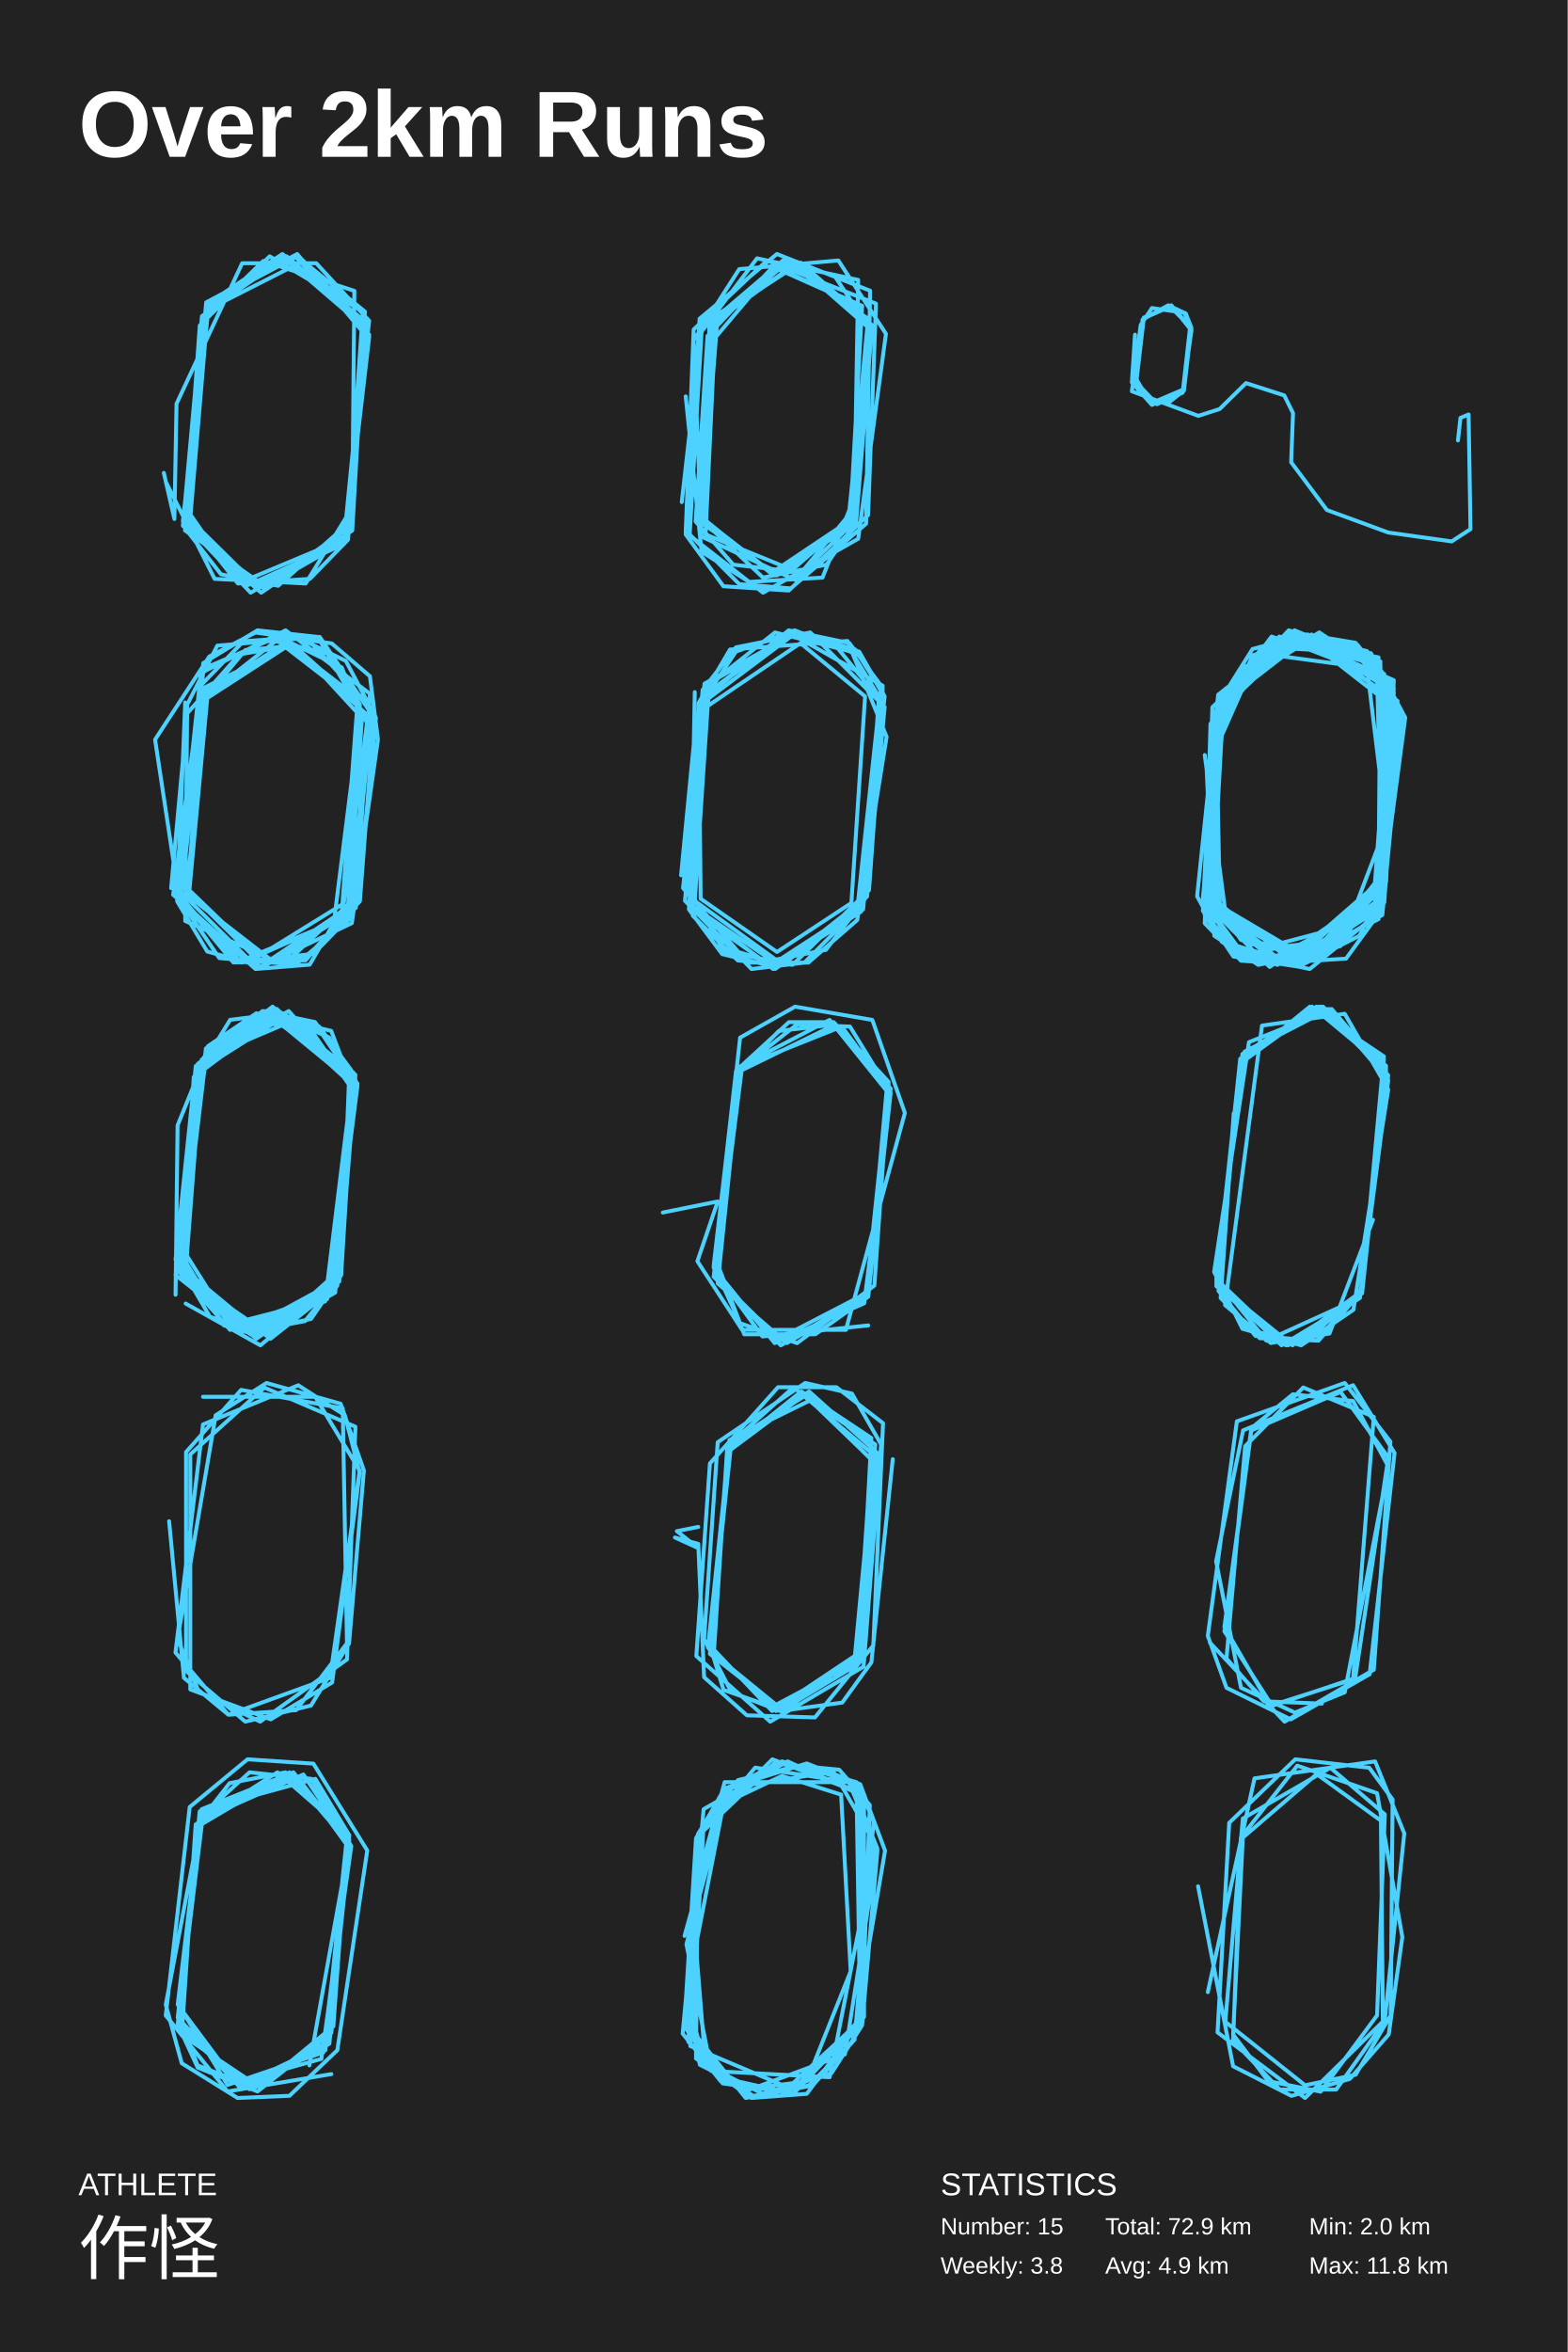
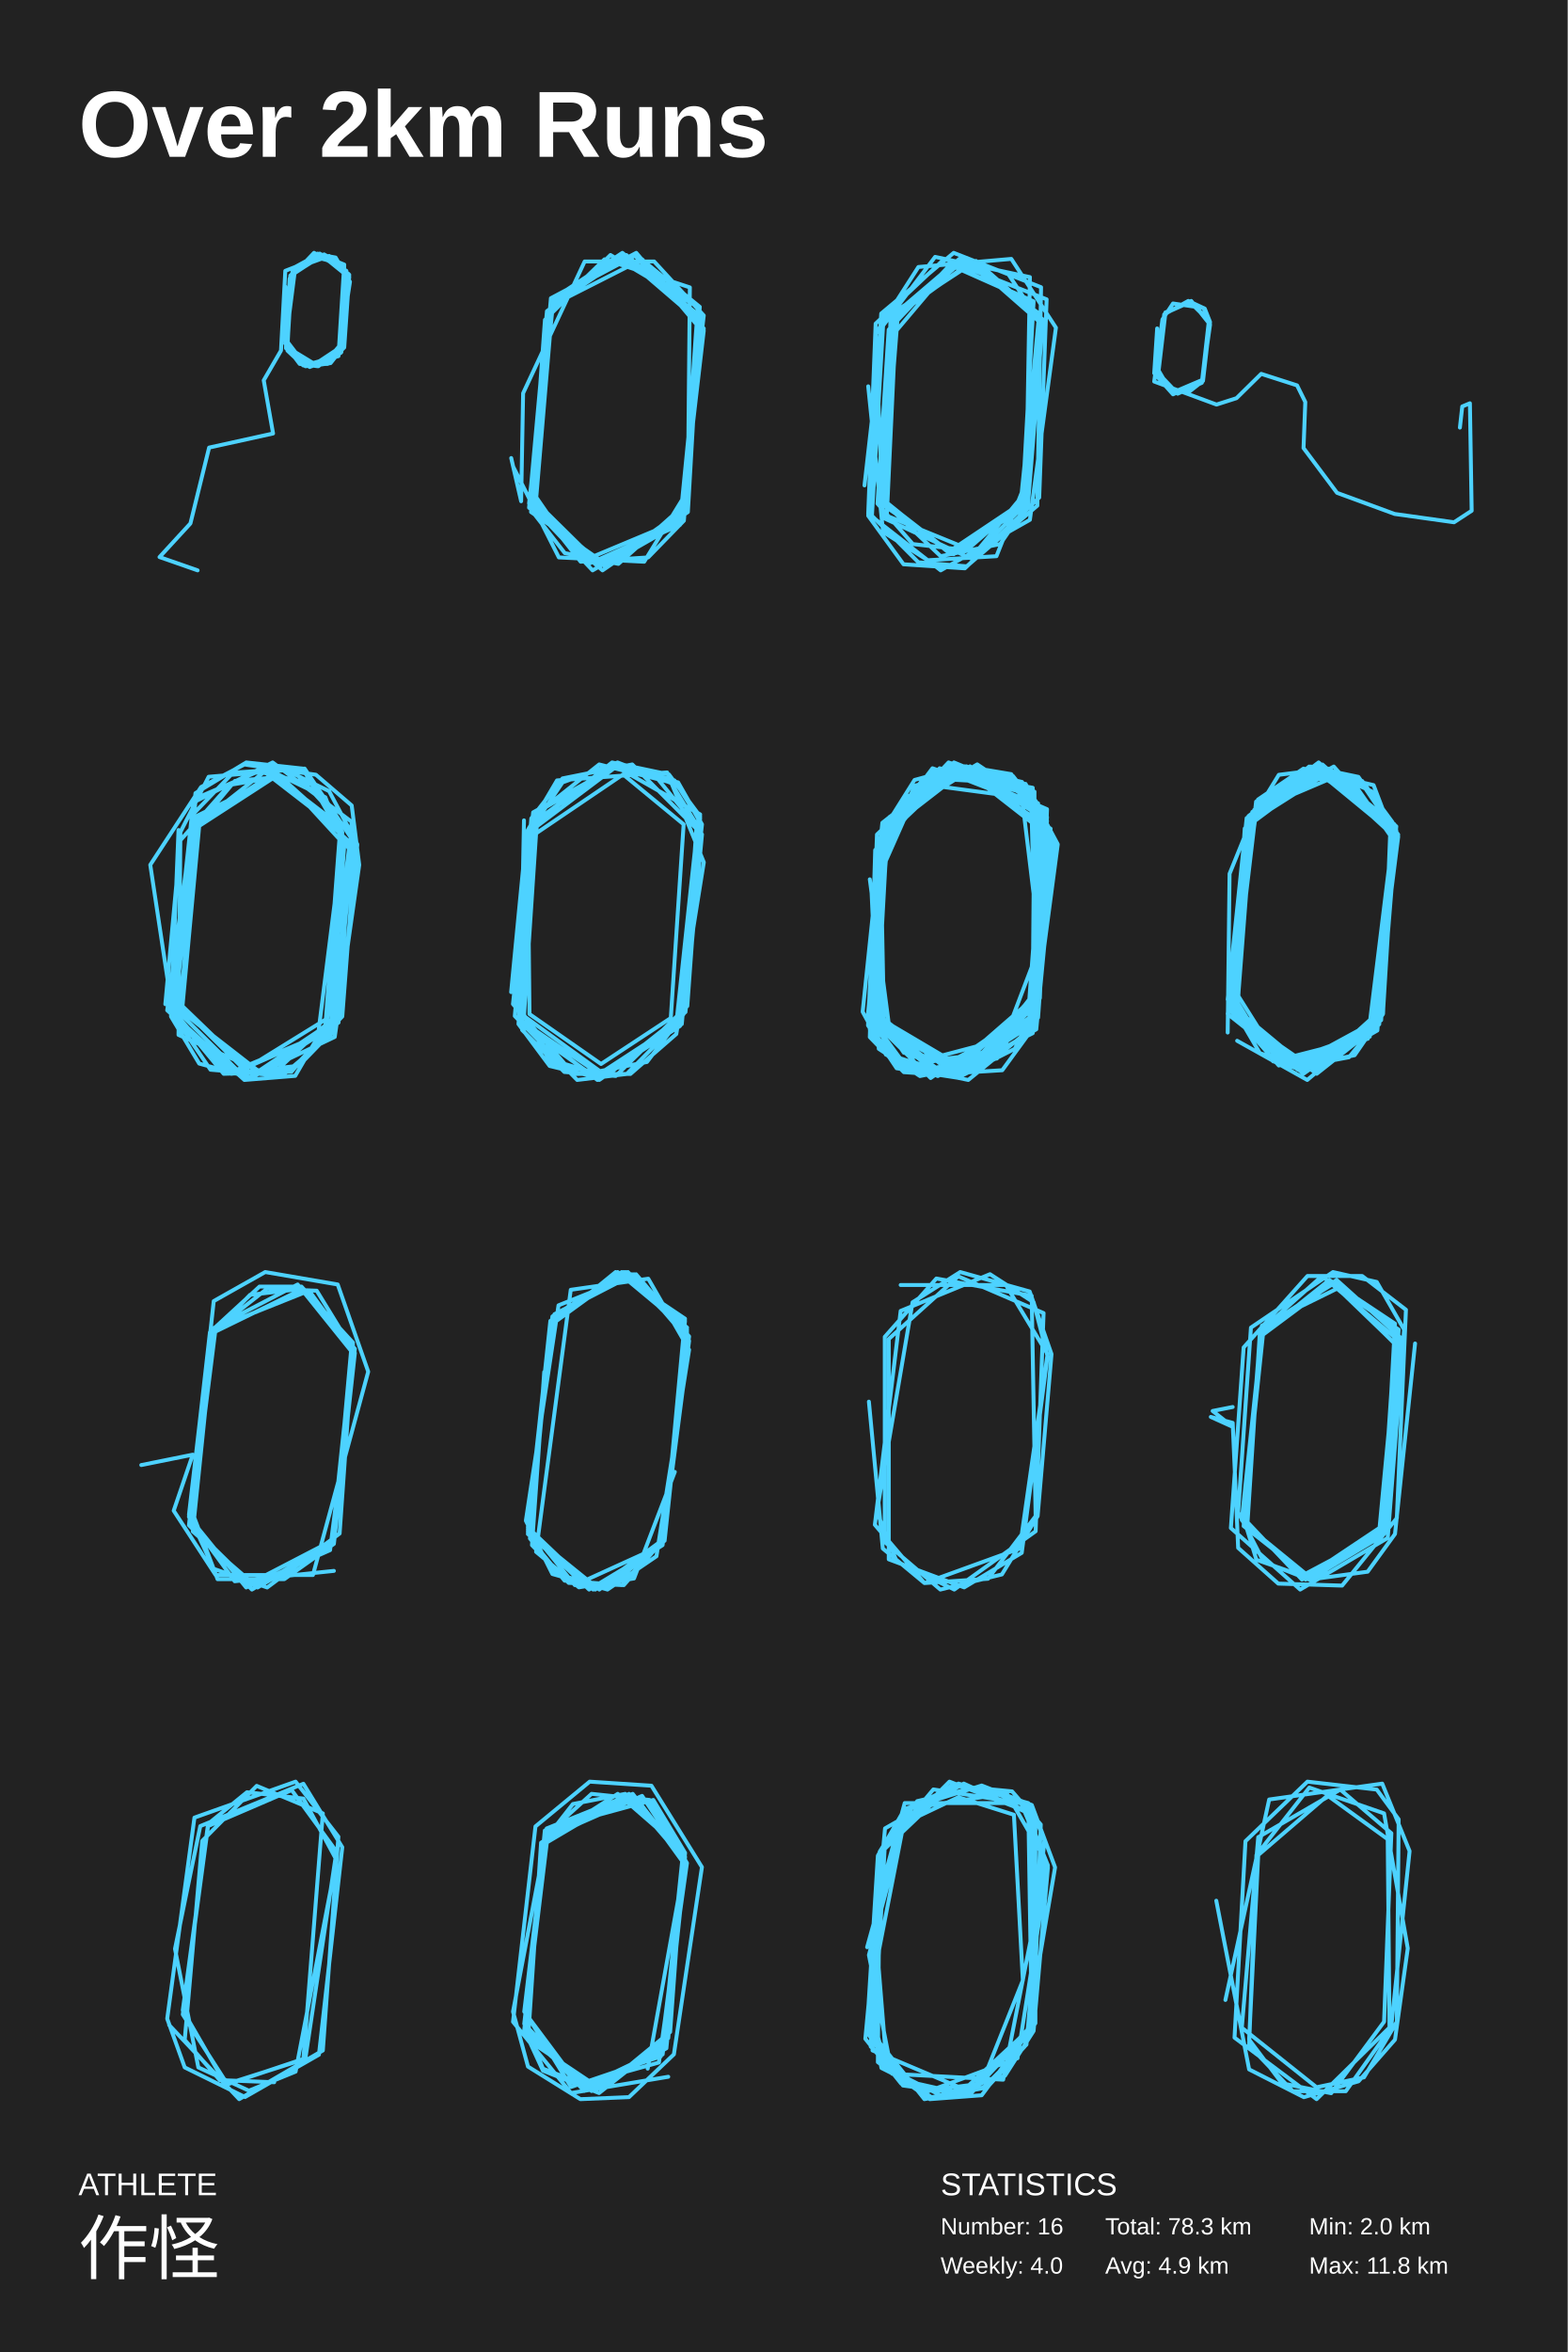
<svg xmlns="http://www.w3.org/2000/svg" baseProfile="full" height="300mm" version="1.1" viewBox="0,0,200,300" width="200mm">
  <defs />
  <rect fill="#222222" height="300" width="200" x="0" y="0" />
  <text fill="#FFFFFF" style="font-size:12px; font-family:Arial; font-weight:bold;" x="10" y="20">Over 2km Runs</text>
  <text fill="#FFFFFF" style="font-size:4px; font-family:Arial" x="10" y="280">ATHLETE</text>
  <text fill="#FFFFFF" style="font-size:9px; font-family:Arial" x="10" y="290">作怪</text>
  <text fill="#FFFFFF" style="font-size:4px; font-family:Arial" x="120" y="280">STATISTICS</text>
-   <text fill="#FFFFFF" style="font-size:3px; font-family:Arial" x="120" y="285">Number: 15</text>
-   <text fill="#FFFFFF" style="font-size:3px; font-family:Arial" x="120" y="290">Weekly: 3.8</text>
-   <text fill="#FFFFFF" style="font-size:3px; font-family:Arial" x="141" y="285">Total: 72.9 km</text>
+   <text fill="#FFFFFF" style="font-size:3px; font-family:Arial" x="120" y="285">Number: 16</text>
+   <text fill="#FFFFFF" style="font-size:3px; font-family:Arial" x="120" y="290">Weekly: 4.0</text>
+   <text fill="#FFFFFF" style="font-size:3px; font-family:Arial" x="141" y="285">Total: 78.3 km</text>
  <text fill="#FFFFFF" style="font-size:3px; font-family:Arial" x="141" y="290">Avg: 4.9 km</text>
  <text fill="#FFFFFF" style="font-size:3px; font-family:Arial" x="167" y="285">Min: 2.0 km</text>
  <text fill="#FFFFFF" style="font-size:3px; font-family:Arial" x="167" y="290">Max: 11.8 km</text>
-   <polyline fill="none" points="21.17,61.494 27.382,73.837 38.997,74.424 44.94,64.727 45.21,37.102 33.595,33.282 25.762,40.922 23.601,67.371 28.193,73.249 35.486,74.718 44.399,66.784 46.29,39.747 34.405,32.694 25.491,41.51 23.601,67.665 33.325,74.424 44.129,68.253 47.1,42.686 37.647,32.694 26.572,38.571 24.141,67.078 33.595,75.012 43.859,69.135 46.56,41.804 36.296,32.988 26.302,39.747 23.331,66.49 31.974,75.6 44.129,68.547 47.1,42.98 38.727,33.282 26.572,39.453 23.871,65.902 32.514,74.424 43.859,69.429 46.83,41.804 36.566,32.694 26.572,39.159 23.871,66.196 30.353,74.424 39.537,73.837 44.399,68.841 46.56,41.216 36.566,32.694 26.572,38.865 24.141,67.665 33.325,75.6 44.94,67.665 46.56,39.747 36.026,32.694 25.762,40.335 23.331,67.078 33.595,75.012 44.399,67.371 46.83,41.216 36.026,32.4 26.302,38.865 23.871,65.02 30.353,74.424 44.399,68.547 46.56,39.747 37.917,32.694 26.302,38.865 24.141,67.078 31.434,74.718 43.859,69.135 46.83,42.98 37.917,32.4 26.302,38.571 23.871,66.196 32.514,74.718 43.859,69.135 47.1,40.922 40.348,33.576 30.894,33.576 22.52,51.502 22.25,66.196 20.9,60.318" stroke="#4dd2ff" stroke-linecap="round" stroke-linejoin="round" stroke-width="0.5" />
-   <polyline fill="none" points="87.481,50.561 89.504,70.372 95.574,74.224 104.932,73.674 108.978,63.493 109.737,39.004 98.609,34.051 90.263,42.856 88.746,66.52 93.551,72.023 100.885,72.848 108.472,66.245 109.99,39.004 98.862,34.051 90.263,44.232 89.251,66.52 99.115,73.399 108.219,67.07 110.749,41.755 101.644,33.776 91.528,40.104 89.504,65.969 98.356,73.124 108.219,66.52 110.749,41.48 101.897,33.501 91.528,40.655 89.504,66.52 98.862,73.399 108.219,67.345 110.749,40.655 100.379,33.501 91.275,41.205 90.01,68.171 102.15,73.124 108.978,64.869 109.484,35.702 96.586,32.95 89.504,42.306 87.987,68.171 94.31,74.499 100.885,75.05 110.496,66.795 111.001,37.078 99.115,32.4 89.251,40.655 87.481,68.171 92.286,74.775 100.632,75.325 110.749,65.694 111.76,38.729 97.85,33.225 88.493,42.031 87.481,67.896 97.344,75.6 109.484,68.721 113.025,42.581 106.955,33.225 94.31,34.326 88.493,43.406 89.504,68.446 101.391,73.949 108.725,66.795 111.001,42.031 106.449,35.152 99.874,33.225 90.516,41.205 89.757,66.245 98.609,73.124 108.725,66.795 110.749,41.48 101.644,33.501 91.022,41.205 89.757,66.52 97.344,73.674 105.438,72.023 109.231,66.52 111.254,41.48 102.15,33.501 89.504,41.755 86.975,64.043" stroke="#4dd2ff" stroke-linecap="round" stroke-linejoin="round" stroke-width="0.5" />
-   <polyline fill="none" points="144.8,42.685 144.4,48.778 146.96,51.65 150.96,49.822 152,41.815 151.28,39.987 149.04,38.942 145.76,40.77 144.88,48.865 146.96,51.389 151.04,49.648 151.92,41.815 149.44,39.029 145.92,40.596 144.96,48.778 147.6,51.563 150.88,50.083 152,42.163 149.44,38.942 145.92,40.596 144.96,48.691 146.88,51.389 150.88,50.083 151.84,41.641 149.28,39.116 145.92,40.509 144.96,48.343 146.64,51.215 149.04,51.389 151.04,49.822 151.92,42.25 151.12,39.9 146.96,39.291 145.52,41.467 144.4,49.909 152.88,53.043 155.6,52.172 158.96,48.865 163.84,50.432 164.96,52.695 164.72,58.961 169.28,65.054 177.12,67.926 185.2,69.058 187.6,67.491 187.36,52.869 186.32,53.304 186.0,56.176" stroke="#4dd2ff" stroke-linecap="round" stroke-linejoin="round" stroke-width="0.5" />
-   <polyline fill="none" points="23.625,89.597 22.6,114.96 26.443,121.37 33.616,123.321 45.4,115.796 47.193,88.483 36.434,80.4 25.931,85.696 22.857,114.403 30.798,122.764 40.02,121.649 44.887,116.632 47.449,90.434 38.995,81.236 31.054,81.794 25.674,87.368 22.088,114.124 32.591,123.6 44.887,117.747 48.217,94.336 47.193,86.253 42.326,82.072 32.591,80.679 26.699,83.745 19.783,94.336 22.857,114.681 27.98,122.206 37.714,123.043 44.631,117.19 46.937,92.385 40.532,81.236 32.847,80.4 25.931,84.581 22.857,114.403 29.773,122.764 38.995,122.485 45.656,114.681 47.961,91.548 44.119,84.302 36.69,80.679 25.674,85.417 22.6,113.845 30.029,122.485 38.995,122.206 45.912,114.96 47.705,91.548 40.789,81.236 27.724,82.351 23.881,89.876 23.625,117.468 36.177,123.043 44.887,114.96 45.912,89.876 42.326,83.466 35.153,81.794 25.931,89.04 23.881,114.124 34.384,122.485 44.375,115.796 46.168,91.827 43.606,85.138 36.69,81.794 25.931,88.761 22.6,114.403 32.591,123.6 39.508,123.043 42.582,117.747 45.912,91.27 37.714,82.351 31.31,82.908 26.187,89.04 23.881,113.288 32.847,121.928 43.606,117.19 45.912,89.876 37.202,82.072 26.443,89.04 24.137,113.845 32.591,122.206 43.863,115.239 45.912,89.876 36.177,82.351 25.931,89.319 23.881,114.124 34.64,122.485 43.606,116.354 45.656,89.04 36.946,82.351 26.187,87.646 23.113,113.845 31.566,122.206 43.606,117.19 46.937,91.27 37.202,82.351 30.542,83.466 23.881,90.991 21.832,113.288" stroke="#4dd2ff" stroke-linecap="round" stroke-linejoin="round" stroke-width="0.5" />
-   <polyline fill="none" points="88.637,88.279 88.138,113.819 92.383,121.426 98.377,122.513 105.369,121.155 110.364,114.634 112.611,87.736 108.366,82.03 100.624,80.4 90.386,88.551 88.637,114.906 99.875,123.057 110.364,114.634 112.112,89.094 106.118,81.758 100.874,81.215 90.386,89.094 87.639,113.276 92.383,120.883 99.625,123.057 110.613,114.362 112.861,90.181 103.371,80.672 93.882,82.574 89.636,88.008 88.138,115.449 98.876,122.785 110.114,115.449 112.611,88.008 109.115,82.845 101.373,80.672 89.886,88.551 88.138,115.992 98.876,123.6 109.864,115.992 112.611,87.464 101.124,80.943 90.386,87.192 87.389,114.906 95.88,123.6 102.622,122.785 109.365,115.992 112.361,88.008 109.115,82.845 100.624,80.672 89.636,88.823 87.888,115.992 92.134,121.698 98.876,123.328 109.864,116.264 112.861,88.823 109.614,83.117 101.124,80.943 89.886,87.192 87.139,113.276 95.38,122.785 103.122,122.785 109.365,117.351 113.111,93.985 108.116,81.758 93.133,82.845 89.137,89.638 88.388,116.808 94.131,122.513 101.124,123.057 110.863,113.547 112.611,89.638 108.616,83.117 98.876,80.672 89.636,88.008 87.389,114.906 98.627,123.6 110.114,115.992 112.611,88.551 109.864,83.66 101.373,80.4 93.882,83.117 89.137,90.181 89.387,114.634 99.126,121.426 108.616,115.177 110.364,88.823 102.123,82.03 88.887,90.996 86.889,111.645" stroke="#4dd2ff" stroke-linecap="round" stroke-linejoin="round" stroke-width="0.5" />
-   <polyline fill="none" points="153.698,96.302 156.378,116.709 162.955,120.42 170.994,118.299 176.353,111.409 175.622,84.11 164.417,80.4 155.404,89.941 154.916,116.444 161.006,121.215 171.481,119.89 175.866,112.204 176.109,84.375 162.468,81.46 154.916,93.122 154.673,115.649 161.737,120.95 170.994,119.89 176.353,112.204 175.866,83.845 162.955,81.46 155.647,89.146 153.942,114.324 164.66,122.01 175.622,113.794 177.327,88.881 173.186,82.255 166.609,80.93 159.788,82.785 156.134,88.616 154.673,115.119 159.057,120.42 168.558,120.95 175.866,113.794 176.596,86.231 168.314,80.665 156.378,87.821 154.186,113.794 158.327,119.89 164.417,121.215 175.379,115.384 177.814,89.941 174.404,83.58 166.122,81.46 158.57,85.171 155.16,91.796 154.673,117.769 158.57,122.01 167.096,122.275 175.379,113.529 177.814,88.351 166.853,81.195 156.378,88.086 153.455,114.854 161.981,123.335 175.379,114.059 177.571,88.881 172.943,81.99 166.609,80.93 155.891,88.616 154.429,114.854 165.635,121.48 175.379,112.999 177.327,87.026 166.853,81.46 155.891,89.146 154.186,113.794 159.057,119.89 166.365,121.48 175.622,112.999 177.327,87.026 172.943,82.255 163.686,81.46 154.916,92.591 154.186,117.504 158.327,122.275 168.314,121.745 175.866,112.204 176.109,84.906 165.147,80.4 155.647,89.146 154.186,114.059 161.25,120.95 168.314,120.685 176.109,111.939 177.327,87.556 173.186,82.255 164.904,81.195 155.404,89.941 155.16,115.914 161.981,122.01 170.994,120.685 176.84,105.313 174.404,85.171 160.519,83.315 153.942,98.157 154.916,119.36 160.519,123.07 169.776,121.215 176.109,111.674 178.058,90.736 175.622,84.11 167.096,81.46 159.788,83.58 153.942,97.892 154.916,119.36 160.275,122.805 170.019,120.95 176.109,111.674 175.866,84.906 163.199,81.195 155.16,92.061 155.647,116.709 163.199,122.805 171.725,122.275 176.353,115.914 176.596,85.966 162.224,81.195 154.673,91.266 153.455,116.179 157.352,122.01 165.878,123.335 176.109,113.264 177.084,86.761 163.442,81.46 154.429,92.326 153.698,117.769 158.327,122.54 166.122,123.07 173.43,119.36 176.84,112.469 177.814,86.761 164.417,80.93 154.673,90.206 153.698,116.709 158.083,121.745 167.096,123.6 175.866,116.444 177.814,87.821 174.404,83.05 165.147,80.93 155.404,88.616 152.724,114.324 155.891,120.155 162.955,123.07 175.379,116.444 178.058,89.941 167.34,80.93 156.378,87.821 153.698,113.794 165.391,123.07 176.353,116.709 178.789,91.266 174.161,83.845 167.34,81.46 155.891,88.616 153.455,114.589 157.109,120.42 165.391,123.07 176.596,115.119 178.302,91.266 175.135,84.906 166.853,80.93 155.647,88.881 153.942,115.384 157.839,120.685 165.391,122.805 175.622,116.179 177.814,90.206 166.609,81.46 155.647,89.941 153.698,115.649 165.878,122.275 176.109,114.589 178.302,89.411 165.878,81.195 155.404,89.941 153.942,114.589 165.635,122.275 175.866,115.119 177.571,89.146 172.455,82.52 165.391,81.46 155.891,90.471 153.455,114.854 164.173,123.07 175.866,117.239 179.276,91.531 174.891,83.315 161.006,82.52 155.404,90.736 153.942,111.409" stroke="#4dd2ff" stroke-linecap="round" stroke-linejoin="round" stroke-width="0.5" />
-   <polyline fill="none" points="23.687,166.27 33.226,171.6 42.251,164.026 45.345,139.621 42.251,131.486 32.711,129.242 26.523,133.449 22.913,158.696 29.617,169.356 42.251,164.868 45.603,138.218 40.704,131.205 32.195,130.364 26.265,134.852 23.171,160.94 29.875,169.636 41.477,165.99 44.829,138.779 39.157,130.644 30.906,130.644 26.007,135.694 23.171,160.099 28.585,169.075 41.735,165.709 45.087,138.779 37.61,130.083 25.749,135.133 22.397,162.623 31.937,170.197 42.509,163.745 45.345,139.06 41.993,132.327 35.547,129.522 24.976,135.974 22.397,160.66 30.906,169.917 42.766,163.465 45.087,138.499 35.289,129.522 25.491,135.694 23.171,161.501 31.937,170.197 42.766,163.465 44.829,136.816 34.516,129.803 25.491,135.974 23.429,162.343 33.484,169.917 43.282,162.904 45.345,137.657 36.063,129.803 24.976,136.816 23.171,162.343 32.453,170.197 43.024,163.745 45.345,137.938 35.031,129.803 24.976,136.816 22.913,162.343 33.484,170.197 42.766,163.745 45.087,137.938 36.321,129.522 25.234,135.694 23.171,161.221 31.422,169.917 38.899,168.514 43.024,163.465 45.345,137.096 36.063,129.522 25.749,135.413 22.913,161.221 30.648,169.917 42.509,164.587 45.087,138.218 36.836,128.961 26.007,134.852 22.913,161.501 31.679,169.917 39.672,168.234 43.54,162.623 44.571,136.535 34.258,129.242 24.976,136.255 23.171,163.184 32.711,170.197 43.024,162.904 45.087,137.938 35.289,129.522 24.718,137.377 23.171,161.501 32.453,169.917 42.766,164.026 45.087,138.218 34.516,129.522 25.234,136.535 23.171,162.623 29.359,169.636 42.251,164.868 45.603,138.499 35.289,129.242 25.749,135.413 23.687,162.062 33.484,170.197 43.024,162.904 45.345,138.218 40.446,130.925 34.258,129.242 25.491,136.535 23.171,161.782 33.484,170.197 42.766,164.868 45.087,137.377 35.289,128.681 26.265,133.73 23.171,161.782 26.781,167.953 33.742,170.197 43.54,162.343 45.087,137.377 40.188,130.364 33.484,128.961 25.491,135.694 23.429,162.623 34.516,170.758 43.024,164.026 44.829,137.377 34.774,128.4 25.234,135.694 22.913,160.94 30.906,169.917 42.766,164.307 44.829,137.657 36.063,129.242 29.359,130.083 25.234,136.816 23.171,161.782 32.969,170.197 43.282,163.465 44.829,138.218 35.547,128.961 25.234,136.535 23.429,162.904 32.711,170.758 43.024,163.465 44.829,136.535 40.704,130.925 32.711,129.242 25.234,136.535 23.687,162.904 34.258,170.197 43.282,162.062 45.087,136.816 33.742,128.961 26.523,134.01 22.655,143.548 22.397,165.148" stroke="#4dd2ff" stroke-linecap="round" stroke-linejoin="round" stroke-width="0.5" />
-   <polyline fill="none" points="84.559,154.659 91.566,153.247 88.97,160.871 94.68,169.624 107.915,169.624 115.441,141.953 111.289,130.094 101.427,128.4 94.42,132.353 91.306,160.588 94.939,170.188 104.023,170.188 110.77,165.388 113.625,139.412 107.396,130.941 94.68,136.024 91.306,162.847 99.351,170.753 110.77,164.824 113.106,139.129 105.839,130.094 94.42,136.024 91.566,163.694 100.389,171.318 110.77,165.106 113.625,138.847 106.618,130.659 99.351,131.506 93.901,137.153 91.047,162.847 99.611,171.6 110.511,165.106 113.365,138 106.618,130.659 93.901,136.871 91.047,161.435 94.42,168.776 101.687,171.318 111.549,163.977 113.365,138.282 106.358,130.376 100.649,130.376 93.901,136.588 91.047,161.718 98.832,171.318 110.251,166.235 113.625,139.412 108.434,130.941 101.687,130.659 94.161,136.588 91.306,162.282 97.275,170.471 110.77,169.059" stroke="#4dd2ff" stroke-linecap="round" stroke-linejoin="round" stroke-width="0.5" />
-   <polyline fill="none" points="157.392,141.994 155.726,165.558 160.724,170.694 168.221,170.996 173.775,164.652 176.551,134.744 167.111,128.4 158.225,135.65 155.449,164.652 160.169,170.392 167.944,170.996 173.775,164.35 176.551,135.046 167.388,128.4 158.225,135.348 155.171,163.745 164.889,171.6 173.775,164.954 176.829,136.255 168.499,128.4 158.225,135.348 155.171,164.048 164.056,171.6 173.497,165.558 176.829,136.557 168.777,128.4 158.225,135.046 155.171,163.745 163.501,171.6 173.497,165.558 177.107,137.161 169.61,128.702 158.503,134.442 155.171,163.141 164.056,171.6 173.497,165.558 176.829,136.557 168.499,128.4 158.503,134.442 155.171,163.745 164.334,171.6 173.775,164.652 176.829,136.859 168.221,128.4 158.225,135.65 155.171,164.048 164.334,171.6 173.775,164.954 176.829,135.952 167.944,128.4 158.225,135.65 155.171,163.443 158.781,169.485 166.278,171.298 173.775,164.652 176.829,136.255 167.388,128.4 158.225,135.65 155.171,163.141 163.501,171.6 173.497,165.558 177.107,137.765 169.332,128.702 158.781,134.14 155.171,163.141 161.557,170.996 173.497,165.558 177.107,137.161 169.887,128.702 159.336,132.931 154.893,162.235 158.503,169.485 166.0,171.6 172.664,167.069 177.107,138.973 171.553,129.306 161.002,130.817 156.282,166.464 162.113,171.298 169.61,170.09 175.163,155.589" stroke="#4dd2ff" stroke-linecap="round" stroke-linejoin="round" stroke-width="0.5" />
-   <polyline fill="none" points="21.575,194.033 23.466,214.016 29.138,218.718 37.782,218.131 44.264,209.608 43.724,179.633 30.759,177.282 23.736,185.216 23.736,213.135 31.299,219.6 39.672,217.543 44.534,209.608 46.425,187.567 43.454,179.045 34.0,176.4 27.517,180.514 22.655,209.02 25.356,215.78 33.19,219.6 44.264,211.665 45.345,181.984 33.73,176.988 24.276,185.51 24.276,215.486 34.54,219.306 42.373,214.604 45.885,187.861 43.994,180.514 38.052,176.694 25.897,181.69 22.385,210.784 29.138,218.718 42.103,214.016 45.885,187.567 40.213,178.163 25.897,178.163" stroke="#4dd2ff" stroke-linecap="round" stroke-linejoin="round" stroke-width="0.5" />
-   <polyline fill="none" points="89.081,194.76 86.351,195.3 89.081,197.46 86.103,196.11 89.081,196.92 89.825,213.93 95.285,218.79 103.971,219.06 111.416,209.88 112.656,181.53 106.7,176.94 99.256,176.94 90.57,186.66 88.833,211.23 98.263,219.6 110.175,212.58 112.408,184.23 108.686,177.75 102.73,176.4 91.562,183.96 89.825,209.07 93.3,215.82 99.504,218.25 108.934,212.58 111.416,186.39 102.73,178.02 92.803,184.23 91.066,210.96 100,218.25 109.678,210.96 111.167,183.42 102.233,177.48 92.803,185.04 90.818,210.15 98.511,218.25 109.43,210.96 111.167,185.31 101.241,176.94 93.051,184.23 90.322,210.15 99.007,218.25 109.927,210.96 111.912,185.31 103.226,177.48 93.3,183.96 90.57,209.88 92.307,215.55 98.511,217.71 109.678,211.77 111.912,186.93 103.474,178.56 93.051,183.69 90.57,210.96 99.504,217.98 109.678,211.23 111.664,184.23 102.482,178.02 93.051,185.04 90.57,210.42 99.504,218.25 107.445,217.17 111.167,212.04 113.897,186.12" stroke="#4dd2ff" stroke-linecap="round" stroke-linejoin="round" stroke-width="0.5" />
-   <polyline fill="none" points="154.353,209.52 163.882,219.6 175.265,212.976 177.383,183.888 171.559,176.4 157.794,181.296 154.088,208.656 156.47,215.28 164.676,219.312 174.735,213.552 177.912,185.328 172.618,176.688 158.588,182.448 155.147,199.152 158.323,215.28 165.206,218.448 171.559,215.856 177.118,187.056 172.618,178.704 164.941,177.84 159.647,182.16 156.206,207.504 162.029,217.584 172.882,214.128 177.118,185.904 171.029,177.552 159.647,182.448 156.206,208.08 162.294,217.584 172.618,214.128 175.265,180.72 166.265,176.976 158.853,184.464 156.47,211.536 161.235,217.008 168.647,217.296" stroke="#4dd2ff" stroke-linecap="round" stroke-linejoin="round" stroke-width="0.5" />
-   <polyline fill="none" points="39.472,263.446 44.563,235.2 38.709,226.338 25.473,232.154 22.673,255.692 30.309,265.938 41.509,261.508 44.563,235.2 37.182,226.615 25.473,232.431 22.673,257.354 30.818,265.938 41.763,260.677 44.563,234.092 36.927,226.615 25.473,232.154 22.928,257.631 25.219,263.446 32.346,266.215 42.018,259.569 44.563,235.754 37.945,226.615 25.473,231.046 22.928,257.631 30.818,266.492 41.254,261.231 44.563,235.2 37.436,226.062 25.728,230.769 22.673,258.185 25.219,263.723 32.855,266.769 42.272,259.292 44.308,233.815 36.418,226.062 29.291,227.446 24.964,232.985 23.183,259.569 33.109,266.215 42.527,258.462 44.308,234.092 36.927,226.062 25.219,232.985 22.928,258.739 31.837,265.938 41.509,260.677 44.308,233.815 35.4,226.062 24.964,232.708 23.183,259.015 31.837,266.492 42.018,260.677 44.563,234.092 40.236,226.892 25.982,230.769 22.928,255.969 29.037,265.938 41.254,261.785 44.563,234.646 36.673,226.338 25.473,231.6 22.928,257.908 30.055,265.662 41,262.615 44.817,235.477 39.727,226.892 31.837,226.062 25.728,231.6 21.146,255.692 23.183,263.169 30.309,267.6 36.927,267.323 43.036,261.508 46.854,236.031 39.981,224.954 31.582,224.4 24.201,230.492 21.146,257.077 29.037,266.769 42.272,264.554" stroke="#4dd2ff" stroke-linecap="round" stroke-linejoin="round" stroke-width="0.5" />
-   <polyline fill="none" points="87.82,255.674 90.013,263.36 96.102,267.335 103.167,266.01 109.013,260.179 111.449,232.351 109.5,227.58 102.192,225.195 94.154,227.05 89.769,232.616 88.307,259.119 92.936,265.215 101.218,267.07 109.987,257.264 110.231,228.906 101.462,225.195 92.448,228.11 88.795,234.471 87.333,257.794 95.128,267.6 103.654,266.01 108.77,260.444 112.911,236.061 109.744,227.58 102.923,224.93 92.692,228.11 89.038,233.941 88.795,262.564 95.859,267.6 102.923,267.07 110.231,257.264 110.231,228.906 98.538,224.4 89.282,233.676 87.577,258.854 92.205,265.745 100.0,266.805 109.987,257.529 110.962,230.231 107.064,225.725 98.782,224.93 89.038,234.206 88.064,260.974 101.218,266.54 109.744,257.529 109.744,228.906 100.487,224.665 89.769,230.761 87.089,259.384 91.961,265.48 101.218,267.07 109.744,258.059 109.257,227.315 99.756,224.665 92.936,228.11 87.577,247.988 90.743,264.155 105.846,264.95 111.693,235.266 106.334,225.99 92.692,228.11 87.577,254.349 89.282,263.36 95.615,266.54 107.795,262.034 111.936,235.796 108.526,227.315 92.448,227.315 88.307,242.422 90.013,263.36 97.32,267.07 106.09,264.42 109.987,258.324 111.936,236.061 108.282,227.315 96.346,225.46 89.038,234.206 87.82,260.444 94.641,266.54 102.923,265.48 108.526,251.433 107.308,228.906 99.756,226.52 91.961,230.231 87.333,246.928" stroke="#4dd2ff" stroke-linecap="round" stroke-linejoin="round" stroke-width="0.5" />
-   <polyline fill="none" points="152.847,240.6 157.314,263.55 164.759,267.33 172.204,265.17 177.167,259.5 178.905,247.08 175.678,228.72 165.504,225.21 158.307,234.39 157.314,260.31 163.27,266.52 170.467,266.52 176.423,258.15 176.175,232.23 167.985,226.29 158.555,234.39 157.314,259.5 161.781,265.44 168.482,266.79 175.678,257.07 176.671,231.42 169.722,225.48 158.555,231.96 156.322,257.88 166.496,265.98 172.949,264.63 177.416,257.07 177.664,229.53 174.686,225.48 165.256,224.4 156.818,232.5 155.329,259.23 166.496,267.6 176.671,257.61 179.153,233.85 175.43,224.67 160.044,226.83 154.088,254.1" stroke="#4dd2ff" stroke-linecap="round" stroke-linejoin="round" stroke-width="0.5" />
+   <polyline fill="none" points="36.397,36.539 36.672,44.719 38.689,46.615 41.348,46.415 43.732,43.622 44.19,34.544 40.064,32.25 36.947,35.542 36.58,44.221 38.23,46.415 40.523,46.714 43.823,44.021 43.915,33.746 40.523,32.35 37.589,34.245 36.397,43.522 38.597,46.515 41.806,46.415 43.915,44.32 44.557,35.043 41.348,32.45 37.039,35.143 36.305,43.123 39.056,46.714 43.457,45.019 44.557,35.342 41.99,32.649 37.589,34.245 36.397,43.822 38.964,46.714 43.182,45.418 44.649,35.941 42.815,32.849 40.614,32.45 37.68,34.046 36.488,43.323 38.781,46.615 43.182,45.418 43.915,33.746 39.697,32.649 37.13,35.342 36.672,44.32 40.614,46.714 43.823,44.121 44.374,35.143 41.073,32.549 37.13,35.143 36.488,44.32 39.789,46.714 43.548,44.221 44.374,35.243 40.798,32.35 37.222,34.943 36.488,44.42 39.514,46.714 42.173,46.315 43.823,44.221 44.465,34.943 40.981,32.45 37.222,35.043 36.672,44.021 39.697,46.714 43.457,44.919 44.557,35.043 40.981,32.45 37.314,34.644 36.58,43.722 39.331,46.714 43.457,44.819 44.465,35.442 41.531,32.549 37.497,34.345 36.488,44.221 39.514,46.814 43.548,44.919 44.465,35.342 41.531,32.549 36.397,34.544 35.847,44.719 33.646,48.51 34.838,55.293 26.678,57.089 24.294,66.765 20.351,71.054 25.211,72.75" stroke="#4dd2ff" stroke-linecap="round" stroke-linejoin="round" stroke-width="0.5" />
+   <polyline fill="none" points="65.472,59.526 71.296,71.097 82.185,71.648 87.756,62.556 88.009,36.658 77.12,33.077 69.776,40.24 67.751,65.036 72.056,70.546 78.893,71.923 87.249,64.485 89.022,39.138 77.88,32.526 69.523,40.791 67.751,65.311 76.867,71.648 86.996,65.862 89.782,41.893 80.919,32.526 70.536,38.036 68.257,64.76 77.12,72.199 86.743,66.689 89.275,41.066 79.652,32.801 70.283,39.138 67.497,64.209 75.601,72.75 86.996,66.138 89.782,42.168 81.932,33.077 70.536,38.862 68.004,63.658 76.107,71.648 86.743,66.964 89.528,41.066 79.906,32.526 70.536,38.587 68.004,63.934 74.081,71.648 82.691,71.097 87.249,66.413 89.275,40.515 79.906,32.526 70.536,38.311 68.257,65.311 76.867,72.75 87.756,65.311 89.275,39.138 79.399,32.526 69.776,39.689 67.497,64.76 77.12,72.199 87.249,65.036 89.528,40.515 79.399,32.25 70.283,38.311 68.004,62.832 74.081,71.648 87.249,66.138 89.275,39.138 81.172,32.526 70.283,38.311 68.257,64.76 75.094,71.923 86.743,66.689 89.528,42.168 81.172,32.25 70.283,38.036 68.004,63.934 76.107,71.923 86.743,66.689 89.782,40.24 83.451,33.352 74.588,33.352 66.738,50.158 66.485,63.934 65.218,58.424" stroke="#4dd2ff" stroke-linecap="round" stroke-linejoin="round" stroke-width="0.5" />
+   <polyline fill="none" points="110.764,49.276 112.66,67.849 118.351,71.46 127.123,70.944 130.917,61.4 131.628,38.441 121.196,33.798 113.372,42.053 111.949,64.237 116.454,69.397 123.33,70.17 130.443,63.979 131.865,38.441 121.433,33.798 113.372,43.342 112.423,64.237 121.67,70.686 130.206,64.753 132.577,41.021 124.041,33.54 114.557,39.473 112.66,63.721 120.959,70.428 130.206,64.237 132.577,40.763 124.278,33.282 114.557,39.989 112.66,64.237 121.433,70.686 130.206,65.011 132.577,39.989 122.856,33.282 114.32,40.505 113.135,65.785 124.515,70.428 130.917,62.69 131.391,35.346 119.299,32.766 112.66,41.537 111.238,65.785 117.165,71.718 123.33,72.234 132.34,64.495 132.814,36.635 121.67,32.25 112.423,39.989 110.764,65.785 115.268,71.976 123.093,72.492 132.577,63.463 133.525,38.183 120.485,33.024 111.712,41.279 110.764,65.527 120.01,72.75 131.391,66.301 134.711,41.795 129.02,33.024 117.165,34.056 111.712,42.569 112.66,66.043 123.804,71.202 130.68,64.495 132.814,41.279 128.546,34.83 122.381,33.024 113.609,40.505 112.897,63.979 121.196,70.428 130.68,64.495 132.577,40.763 124.041,33.282 114.083,40.505 112.897,64.237 120.01,70.944 127.598,69.397 131.154,64.237 133.051,40.763 124.515,33.282 112.66,41.021 110.289,61.916" stroke="#4dd2ff" stroke-linecap="round" stroke-linejoin="round" stroke-width="0.5" />
+   <polyline fill="none" points="147.625,41.892 147.25,47.604 149.65,50.297 153.4,48.583 154.375,41.076 153.7,39.363 151.6,38.383 148.525,40.097 147.7,47.686 149.65,50.052 153.475,48.42 154.3,41.076 151.975,38.465 148.675,39.934 147.775,47.604 150.25,50.215 153.325,48.828 154.375,41.403 151.975,38.383 148.675,39.934 147.775,47.523 149.575,50.052 153.325,48.828 154.225,40.913 151.825,38.547 148.675,39.852 147.775,47.196 149.35,49.889 151.6,50.052 153.475,48.583 154.3,41.484 153.55,39.281 149.65,38.71 148.3,40.75 147.25,48.665 155.2,51.603 157.75,50.787 160.9,47.686 165.475,49.155 166.525,51.276 166.3,57.151 170.575,62.863 177.925,65.556 185.5,66.617 187.75,65.148 187.525,51.439 186.55,51.847 186.25,54.54" stroke="#4dd2ff" stroke-linecap="round" stroke-linejoin="round" stroke-width="0.5" />
+   <polyline fill="none" points="22.774,105.873 21.813,129.65 25.415,135.66 32.14,137.489 43.187,130.434 44.868,104.827 34.782,97.25 24.935,102.215 22.053,129.127 29.498,136.966 38.144,135.921 42.707,131.218 45.108,106.656 37.183,98.034 29.738,98.556 24.695,103.782 21.333,128.866 31.179,137.75 42.707,132.263 45.829,110.315 44.868,102.737 40.305,98.818 31.179,97.511 25.655,100.386 19.171,110.315 22.053,129.389 26.856,136.444 35.982,137.227 42.467,131.74 44.628,108.486 38.624,98.034 31.419,97.25 24.935,101.169 22.053,129.127 28.537,136.966 37.183,136.705 43.427,129.389 45.589,107.702 41.986,100.908 35.022,97.511 24.695,101.953 21.813,128.605 28.778,136.705 37.183,136.444 43.667,129.65 45.349,107.702 38.864,98.034 26.616,99.079 23.014,106.134 22.774,132.002 34.541,137.227 42.707,129.65 43.667,106.134 40.305,100.124 33.581,98.556 24.935,105.35 23.014,128.866 32.86,136.705 42.226,130.434 43.908,107.963 41.506,101.692 35.022,98.556 24.935,105.089 21.813,129.127 31.179,137.75 37.663,137.227 40.545,132.263 43.667,107.44 35.982,99.079 29.978,99.602 25.175,105.35 23.014,128.082 31.419,136.182 41.506,131.74 43.667,106.134 35.502,98.818 25.415,105.35 23.254,128.605 31.179,136.444 41.746,129.911 43.667,106.134 34.541,99.079 24.935,105.611 23.014,128.866 33.1,136.705 41.506,130.956 43.427,105.35 35.262,99.079 25.175,104.044 22.293,128.605 30.218,136.444 41.506,131.74 44.628,107.44 35.502,99.079 29.258,100.124 23.014,107.179 21.092,128.082" stroke="#4dd2ff" stroke-linecap="round" stroke-linejoin="round" stroke-width="0.5" />
+   <polyline fill="none" points="66.848,104.637 66.379,128.58 70.359,135.712 75.978,136.731 82.534,135.458 87.216,129.344 89.323,104.127 85.343,98.778 78.085,97.25 68.486,104.892 66.848,129.599 77.383,137.241 87.216,129.344 88.855,105.401 83.236,98.524 78.319,98.014 68.486,105.401 65.911,128.071 70.359,135.203 77.149,137.241 87.45,129.09 89.557,106.42 80.661,97.505 71.764,99.288 67.784,104.382 66.379,130.109 76.446,136.986 86.982,130.109 89.323,104.382 86.045,99.542 78.788,97.505 68.018,104.892 66.379,130.618 76.446,137.75 86.748,130.618 89.323,103.873 78.554,97.759 68.486,103.618 65.677,129.599 73.637,137.75 79.958,136.986 86.279,130.618 89.089,104.382 86.045,99.542 78.085,97.505 67.784,105.146 66.145,130.618 70.125,135.967 76.446,137.495 86.748,130.873 89.557,105.146 86.514,99.797 78.554,97.759 68.018,103.618 65.443,128.071 73.169,136.986 80.426,136.986 86.279,131.892 89.791,109.986 85.109,98.524 71.062,99.542 67.316,105.91 66.614,131.382 71.998,136.731 78.554,137.241 87.684,128.326 89.323,105.91 85.577,99.797 76.446,97.505 67.784,104.382 65.677,129.599 76.212,137.75 86.982,130.618 89.323,104.892 86.748,100.307 78.788,97.25 71.764,99.797 67.316,106.42 67.55,129.344 76.681,135.712 85.577,129.854 87.216,105.146 79.49,98.778 67.082,107.184 65.209,126.543" stroke="#4dd2ff" stroke-linecap="round" stroke-linejoin="round" stroke-width="0.5" />
+   <polyline fill="none" points="110.967,112.158 113.479,131.29 119.645,134.768 127.182,132.781 132.206,126.321 131.521,100.729 121.016,97.25 112.566,106.195 112.109,131.041 117.818,135.514 127.638,134.271 131.749,127.066 131.977,100.977 119.189,98.244 112.109,109.176 111.881,130.296 118.503,135.265 127.182,134.271 132.206,127.066 131.749,100.48 119.645,98.244 112.794,105.449 111.196,129.054 121.244,136.259 131.521,128.557 133.119,105.201 129.237,98.989 123.071,97.747 116.676,99.486 113.251,104.952 111.881,129.799 115.991,134.768 124.898,135.265 131.749,128.557 132.434,102.716 124.67,97.498 113.479,104.207 111.424,128.557 115.306,134.271 121.016,135.514 131.292,130.048 133.576,106.195 130.379,100.232 122.614,98.244 115.535,101.722 112.337,107.934 111.881,132.284 115.535,136.259 123.528,136.508 131.292,128.308 133.576,104.704 123.299,97.995 113.479,104.456 110.739,129.551 118.732,137.502 131.292,128.805 133.348,105.201 129.009,98.741 123.071,97.747 113.023,104.952 111.652,129.551 122.157,135.762 131.292,127.811 133.119,103.462 123.299,98.244 113.023,105.449 111.424,128.557 115.991,134.271 122.843,135.762 131.521,127.811 133.119,103.462 129.009,98.989 120.33,98.244 112.109,108.679 111.424,132.035 115.306,136.508 124.67,136.011 131.749,127.066 131.977,101.474 121.701,97.25 112.794,105.449 111.424,128.805 118.047,135.265 124.67,135.017 131.977,126.818 133.119,103.959 129.237,98.989 121.472,97.995 112.566,106.195 112.337,130.545 118.732,136.259 127.182,135.017 132.663,120.606 130.379,101.722 117.362,99.983 111.196,113.897 112.109,133.775 117.362,137.253 126.04,135.514 131.977,126.569 133.804,106.94 131.521,100.729 123.528,98.244 116.676,100.232 111.196,113.649 112.109,133.775 117.133,137.005 126.268,135.265 131.977,126.569 131.749,101.474 119.874,97.995 112.337,108.183 112.794,131.29 119.874,137.005 127.867,136.508 132.206,130.545 132.434,102.468 118.96,97.995 111.881,107.437 110.739,130.793 114.393,136.259 122.386,137.502 131.977,128.06 132.891,103.213 120.102,98.244 111.652,108.431 110.967,132.284 115.306,136.756 122.614,137.253 129.465,133.775 132.663,127.314 133.576,103.213 121.016,97.747 111.881,106.443 110.967,131.29 115.078,136.011 123.528,137.75 131.749,131.041 133.576,104.207 130.379,99.735 121.701,97.747 112.566,104.952 110.054,129.054 113.023,134.52 119.645,137.253 131.292,131.041 133.804,106.195 123.756,97.747 113.479,104.207 110.967,128.557 121.929,137.253 132.206,131.29 134.49,107.437 130.15,100.48 123.756,98.244 113.023,104.952 110.739,129.302 114.164,134.768 121.929,137.253 132.434,129.799 134.033,107.437 131.064,101.474 123.299,97.747 112.794,105.201 111.196,130.048 114.85,135.017 121.929,137.005 131.521,130.793 133.576,106.443 123.071,98.244 112.794,106.195 110.967,130.296 122.386,136.508 131.977,129.302 134.033,105.698 122.386,97.995 112.566,106.195 111.196,129.302 122.157,136.508 131.749,129.799 133.348,105.449 128.552,99.238 121.929,98.244 113.023,106.692 110.739,129.551 120.787,137.253 131.749,131.787 134.946,107.686 130.836,99.983 117.818,99.238 112.566,106.94 111.196,126.321" stroke="#4dd2ff" stroke-linecap="round" stroke-linejoin="round" stroke-width="0.5" />
+   <polyline fill="none" points="157.831,132.753 166.775,137.75 175.235,130.649 178.136,107.77 175.235,100.143 166.291,98.039 160.49,101.984 157.106,125.653 163.391,135.646 175.235,131.438 178.377,106.455 173.785,99.88 165.808,99.091 160.248,103.299 157.348,127.757 163.632,135.909 174.51,132.49 177.652,106.981 172.334,99.354 164.599,99.354 160.007,104.088 157.348,126.968 162.424,135.383 174.752,132.227 177.894,106.981 170.884,98.828 159.765,103.562 156.623,129.334 165.566,136.435 175.477,130.386 178.136,107.244 174.993,100.932 168.95,98.302 159.04,104.351 156.623,127.494 164.599,136.172 175.718,130.123 177.894,106.718 168.709,98.302 159.523,104.088 157.348,128.283 165.566,136.435 175.718,130.123 177.652,105.14 167.983,98.565 159.523,104.351 157.59,129.071 167.017,136.172 176.202,129.597 178.136,105.929 169.434,98.565 159.04,105.14 157.348,129.071 166.05,136.435 175.96,130.386 178.136,106.192 168.467,98.565 159.04,105.14 157.106,129.071 167.017,136.435 175.718,130.386 177.894,106.192 169.675,98.302 159.282,104.088 157.348,128.02 165.083,136.172 172.093,134.857 175.96,130.123 178.136,105.403 169.434,98.302 159.765,103.825 157.106,128.02 164.358,136.172 175.477,131.175 177.894,106.455 170.159,97.776 160.007,103.299 157.106,128.283 165.325,136.172 172.818,134.594 176.444,129.334 177.41,104.877 167.742,98.039 159.04,104.614 157.348,129.86 166.291,136.435 175.96,129.597 177.894,106.192 168.709,98.302 158.798,105.666 157.348,128.283 166.05,136.172 175.718,130.649 177.894,106.455 167.983,98.302 159.282,104.877 157.348,129.334 163.149,135.909 175.235,131.438 178.377,106.718 168.709,98.039 159.765,103.825 157.831,128.808 167.017,136.435 175.96,129.597 178.136,106.455 173.543,99.617 167.742,98.039 159.523,104.877 157.348,128.545 167.017,136.435 175.718,131.438 177.894,105.666 168.709,97.513 160.248,102.247 157.348,128.545 160.732,134.331 167.258,136.435 176.444,129.071 177.894,105.666 173.301,99.091 167.017,97.776 159.523,104.088 157.59,129.334 167.983,136.961 175.96,130.649 177.652,105.666 168.225,97.25 159.282,104.088 157.106,127.757 164.599,136.172 175.718,130.912 177.652,105.929 169.434,98.039 163.149,98.828 159.282,105.14 157.348,128.545 166.533,136.435 176.202,130.123 177.652,106.455 168.95,97.776 159.282,104.877 157.59,129.597 166.291,136.961 175.96,130.123 177.652,104.877 173.785,99.617 166.291,98.039 159.282,104.877 157.831,129.597 167.742,136.435 176.202,128.808 177.894,105.14 167.258,97.776 160.49,102.51 156.864,111.451 156.623,131.701" stroke="#4dd2ff" stroke-linecap="round" stroke-linejoin="round" stroke-width="0.5" />
+   <polyline fill="none" points="18.024,186.868 24.593,185.544 22.16,192.691 27.512,200.897 39.921,200.897 46.976,174.956 43.084,163.838 33.838,162.25 27.269,165.956 24.349,192.427 27.756,201.426 36.271,201.426 42.597,196.926 45.273,172.574 39.434,164.632 27.512,169.397 24.349,194.544 31.892,201.956 42.597,196.397 44.787,172.309 37.974,163.838 27.269,169.397 24.593,195.338 32.865,202.485 42.597,196.662 45.273,172.044 38.704,164.368 31.892,165.162 26.782,170.456 24.106,194.544 32.135,202.75 42.354,196.662 45.03,171.25 38.704,164.368 26.782,170.191 24.106,193.221 27.269,200.103 34.081,202.485 43.327,195.603 45.03,171.515 38.461,164.103 33.108,164.103 26.782,169.927 24.106,193.485 31.405,202.485 42.11,197.721 45.273,172.574 40.407,164.632 34.081,164.368 27.026,169.927 24.349,194.015 29.945,201.691 42.597,200.368" stroke="#4dd2ff" stroke-linecap="round" stroke-linejoin="round" stroke-width="0.5" />
+   <polyline fill="none" points="69.43,174.995 67.868,197.086 72.554,201.9 79.583,202.184 84.789,196.236 87.392,168.198 78.541,162.25 70.211,169.047 67.608,196.236 72.033,201.617 79.322,202.184 84.789,195.953 87.392,168.481 78.802,162.25 70.211,168.764 67.348,195.386 76.459,202.75 84.789,196.519 87.652,169.614 79.843,162.25 70.211,168.764 67.348,195.67 75.678,202.75 84.528,197.086 87.652,169.897 80.103,162.25 70.211,168.481 67.348,195.386 75.157,202.75 84.528,197.086 87.913,170.463 80.884,162.533 70.472,167.914 67.348,194.82 75.678,202.75 84.528,197.086 87.652,169.897 79.843,162.25 70.472,167.914 67.348,195.386 75.938,202.75 84.789,196.236 87.652,170.18 79.583,162.25 70.211,169.047 67.348,195.67 75.938,202.75 84.789,196.519 87.652,169.33 79.322,162.25 70.211,169.047 67.348,195.103 70.732,200.767 77.76,202.467 84.789,196.236 87.652,169.614 78.802,162.25 70.211,169.047 67.348,194.82 75.157,202.75 84.528,197.086 87.913,171.03 80.624,162.533 70.732,167.631 67.348,194.82 73.335,202.184 84.528,197.086 87.913,170.463 81.144,162.533 71.252,166.498 67.087,193.97 70.472,200.767 77.5,202.75 83.748,198.502 87.913,172.163 82.706,163.1 72.814,164.516 68.389,197.935 73.856,202.467 80.884,201.334 86.09,187.74" stroke="#4dd2ff" stroke-linecap="round" stroke-linejoin="round" stroke-width="0.5" />
+   <polyline fill="none" points="110.851,178.781 112.624,197.515 117.942,201.923 126.045,201.372 132.123,193.383 131.616,165.281 119.461,163.077 112.877,170.515 112.877,196.689 119.968,202.75 127.818,200.821 132.376,193.383 134.149,172.719 131.363,164.73 122.5,162.25 116.422,166.107 111.864,192.832 114.397,199.168 121.74,202.75 132.123,195.311 133.136,167.485 122.247,162.801 113.384,170.791 113.384,198.893 123.006,202.474 130.35,198.066 133.642,172.995 131.869,166.107 126.298,162.526 114.903,167.209 111.611,194.485 117.942,201.923 130.097,197.515 133.642,172.719 128.324,163.903 114.903,163.903" stroke="#4dd2ff" stroke-linecap="round" stroke-linejoin="round" stroke-width="0.5" />
+   <polyline fill="none" points="157.263,179.463 154.704,179.969 157.263,181.994 154.471,180.728 157.263,181.488 157.961,197.434 163.08,201.991 171.222,202.244 178.202,193.638 179.365,167.059 173.782,162.756 166.802,162.756 158.659,171.869 157.031,194.903 165.871,202.75 177.039,196.169 179.133,169.591 175.643,163.516 170.059,162.25 159.59,169.338 157.961,192.878 161.218,199.206 167.035,201.484 175.876,196.169 178.202,171.616 170.059,163.769 160.753,169.591 159.124,194.65 167.5,201.484 176.574,194.65 177.969,168.831 169.594,163.263 160.753,170.35 158.892,193.891 166.104,201.484 176.341,194.65 177.969,170.603 168.663,162.756 160.986,169.591 158.426,193.891 166.569,201.484 176.806,194.65 178.667,170.603 170.525,163.263 161.218,169.338 158.659,193.638 160.288,198.953 166.104,200.978 176.574,195.409 178.667,172.122 170.757,164.275 160.986,169.084 158.659,194.65 167.035,201.231 176.574,194.903 178.435,169.591 169.827,163.769 160.986,170.35 158.659,194.144 167.035,201.484 174.48,200.472 177.969,195.663 180.529,171.363" stroke="#4dd2ff" stroke-linecap="round" stroke-linejoin="round" stroke-width="0.5" />
+   <polyline fill="none" points="21.581,258.3 30.515,267.75 41.186,261.54 43.171,234.27 37.711,227.25 24.807,231.84 21.333,257.49 23.566,263.7 31.259,267.48 40.689,262.08 43.667,235.62 38.704,227.52 25.551,232.92 22.325,248.58 25.303,263.7 31.756,266.67 37.711,264.24 42.923,237.24 38.704,229.41 31.507,228.6 26.544,232.65 23.318,256.41 28.778,265.86 38.952,262.62 42.923,236.16 37.215,228.33 26.544,232.92 23.318,256.95 29.026,265.86 38.704,262.62 41.186,231.3 32.748,227.79 25.8,234.81 23.566,260.19 28.033,265.32 34.982,265.59" stroke="#4dd2ff" stroke-linecap="round" stroke-linejoin="round" stroke-width="0.5" />
+   <polyline fill="none" points="82.63,263.856 87.403,237.375 81.914,229.067 69.506,234.519 66.881,256.587 74.04,266.192 84.539,262.038 87.403,237.375 80.483,229.327 69.506,234.779 66.881,258.144 74.517,266.192 84.778,261.26 87.403,236.337 80.244,229.327 69.506,234.519 67.12,258.404 69.268,263.856 75.949,266.452 85.017,260.221 87.403,237.894 81.199,229.327 69.506,233.481 67.12,258.404 74.517,266.712 84.301,261.779 87.403,237.375 80.721,228.808 69.745,233.221 66.881,258.923 69.268,264.115 76.426,266.971 85.255,259.962 87.164,236.077 79.767,228.808 73.086,230.106 69.029,235.298 67.359,260.221 76.665,266.452 85.494,259.183 87.164,236.337 80.244,228.808 69.268,235.298 67.12,259.442 75.472,266.192 84.539,261.26 87.164,236.077 78.812,228.808 69.029,235.038 67.359,259.702 75.472,266.712 85.017,261.26 87.403,236.337 83.346,229.587 69.983,233.221 67.12,256.846 72.847,266.192 84.301,262.298 87.403,236.856 80.006,229.067 69.506,234 67.12,258.664 73.801,265.933 84.062,263.077 87.641,237.635 82.869,229.587 75.472,228.808 69.745,234 65.45,256.587 67.359,263.596 74.04,267.75 80.244,267.49 85.971,262.038 89.55,238.154 83.108,227.769 75.233,227.25 68.313,232.962 65.45,257.885 72.847,266.971 85.255,264.894" stroke="#4dd2ff" stroke-linecap="round" stroke-linejoin="round" stroke-width="0.5" />
+   <polyline fill="none" points="111.081,256.569 113.137,263.775 118.846,267.502 125.469,266.259 130.95,260.793 133.234,234.704 131.407,230.232 124.555,227.995 117.019,229.735 112.908,234.952 111.538,259.799 115.877,265.514 123.642,267.253 131.863,258.06 132.092,231.474 123.87,227.995 115.42,230.729 111.995,236.692 110.625,258.557 117.933,267.75 125.926,266.259 130.721,261.041 134.604,238.183 131.635,230.232 125.24,227.747 115.649,230.729 112.223,236.195 111.995,263.029 118.618,267.75 125.24,267.253 132.092,258.06 132.092,231.474 121.13,227.25 112.452,235.946 110.853,259.551 115.192,266.011 122.5,267.005 131.863,258.308 132.777,232.716 129.123,228.492 121.358,227.747 112.223,236.443 111.31,261.538 123.642,266.756 131.635,258.308 131.635,231.474 122.957,227.498 112.908,233.213 110.396,260.048 114.964,265.762 123.642,267.253 131.635,258.805 131.178,229.983 122.272,227.498 115.877,230.729 110.853,249.364 113.822,264.52 127.981,265.265 133.462,237.437 128.438,228.741 115.649,230.729 110.853,255.327 112.452,263.775 118.389,266.756 129.808,262.532 133.69,237.934 130.493,229.983 115.42,229.983 111.538,244.146 113.137,263.775 119.988,267.253 128.209,264.768 131.863,259.054 133.69,238.183 130.265,229.983 119.074,228.244 112.223,236.443 111.081,261.041 117.476,266.756 125.24,265.762 130.493,252.594 129.351,231.474 122.272,229.238 114.964,232.716 110.625,248.37" stroke="#4dd2ff" stroke-linecap="round" stroke-linejoin="round" stroke-width="0.5" />
+   <polyline fill="none" points="155.169,242.438 159.357,263.953 166.337,267.497 173.316,265.472 177.969,260.156 179.598,248.513 176.574,231.3 167.035,228.009 160.288,236.616 159.357,260.916 164.941,266.738 171.688,266.738 177.272,258.891 177.039,234.591 169.361,229.022 160.52,236.616 159.357,260.156 163.545,265.725 169.827,266.991 176.574,257.878 177.504,233.831 170.99,228.263 160.52,234.338 158.426,258.638 167.965,266.231 174.014,264.966 178.202,257.878 178.435,232.059 175.643,228.263 166.802,227.25 158.892,234.844 157.496,259.903 167.965,267.75 177.504,258.384 179.831,236.109 176.341,227.503 161.916,229.528 156.333,255.094" stroke="#4dd2ff" stroke-linecap="round" stroke-linejoin="round" stroke-width="0.5" />
</svg>
